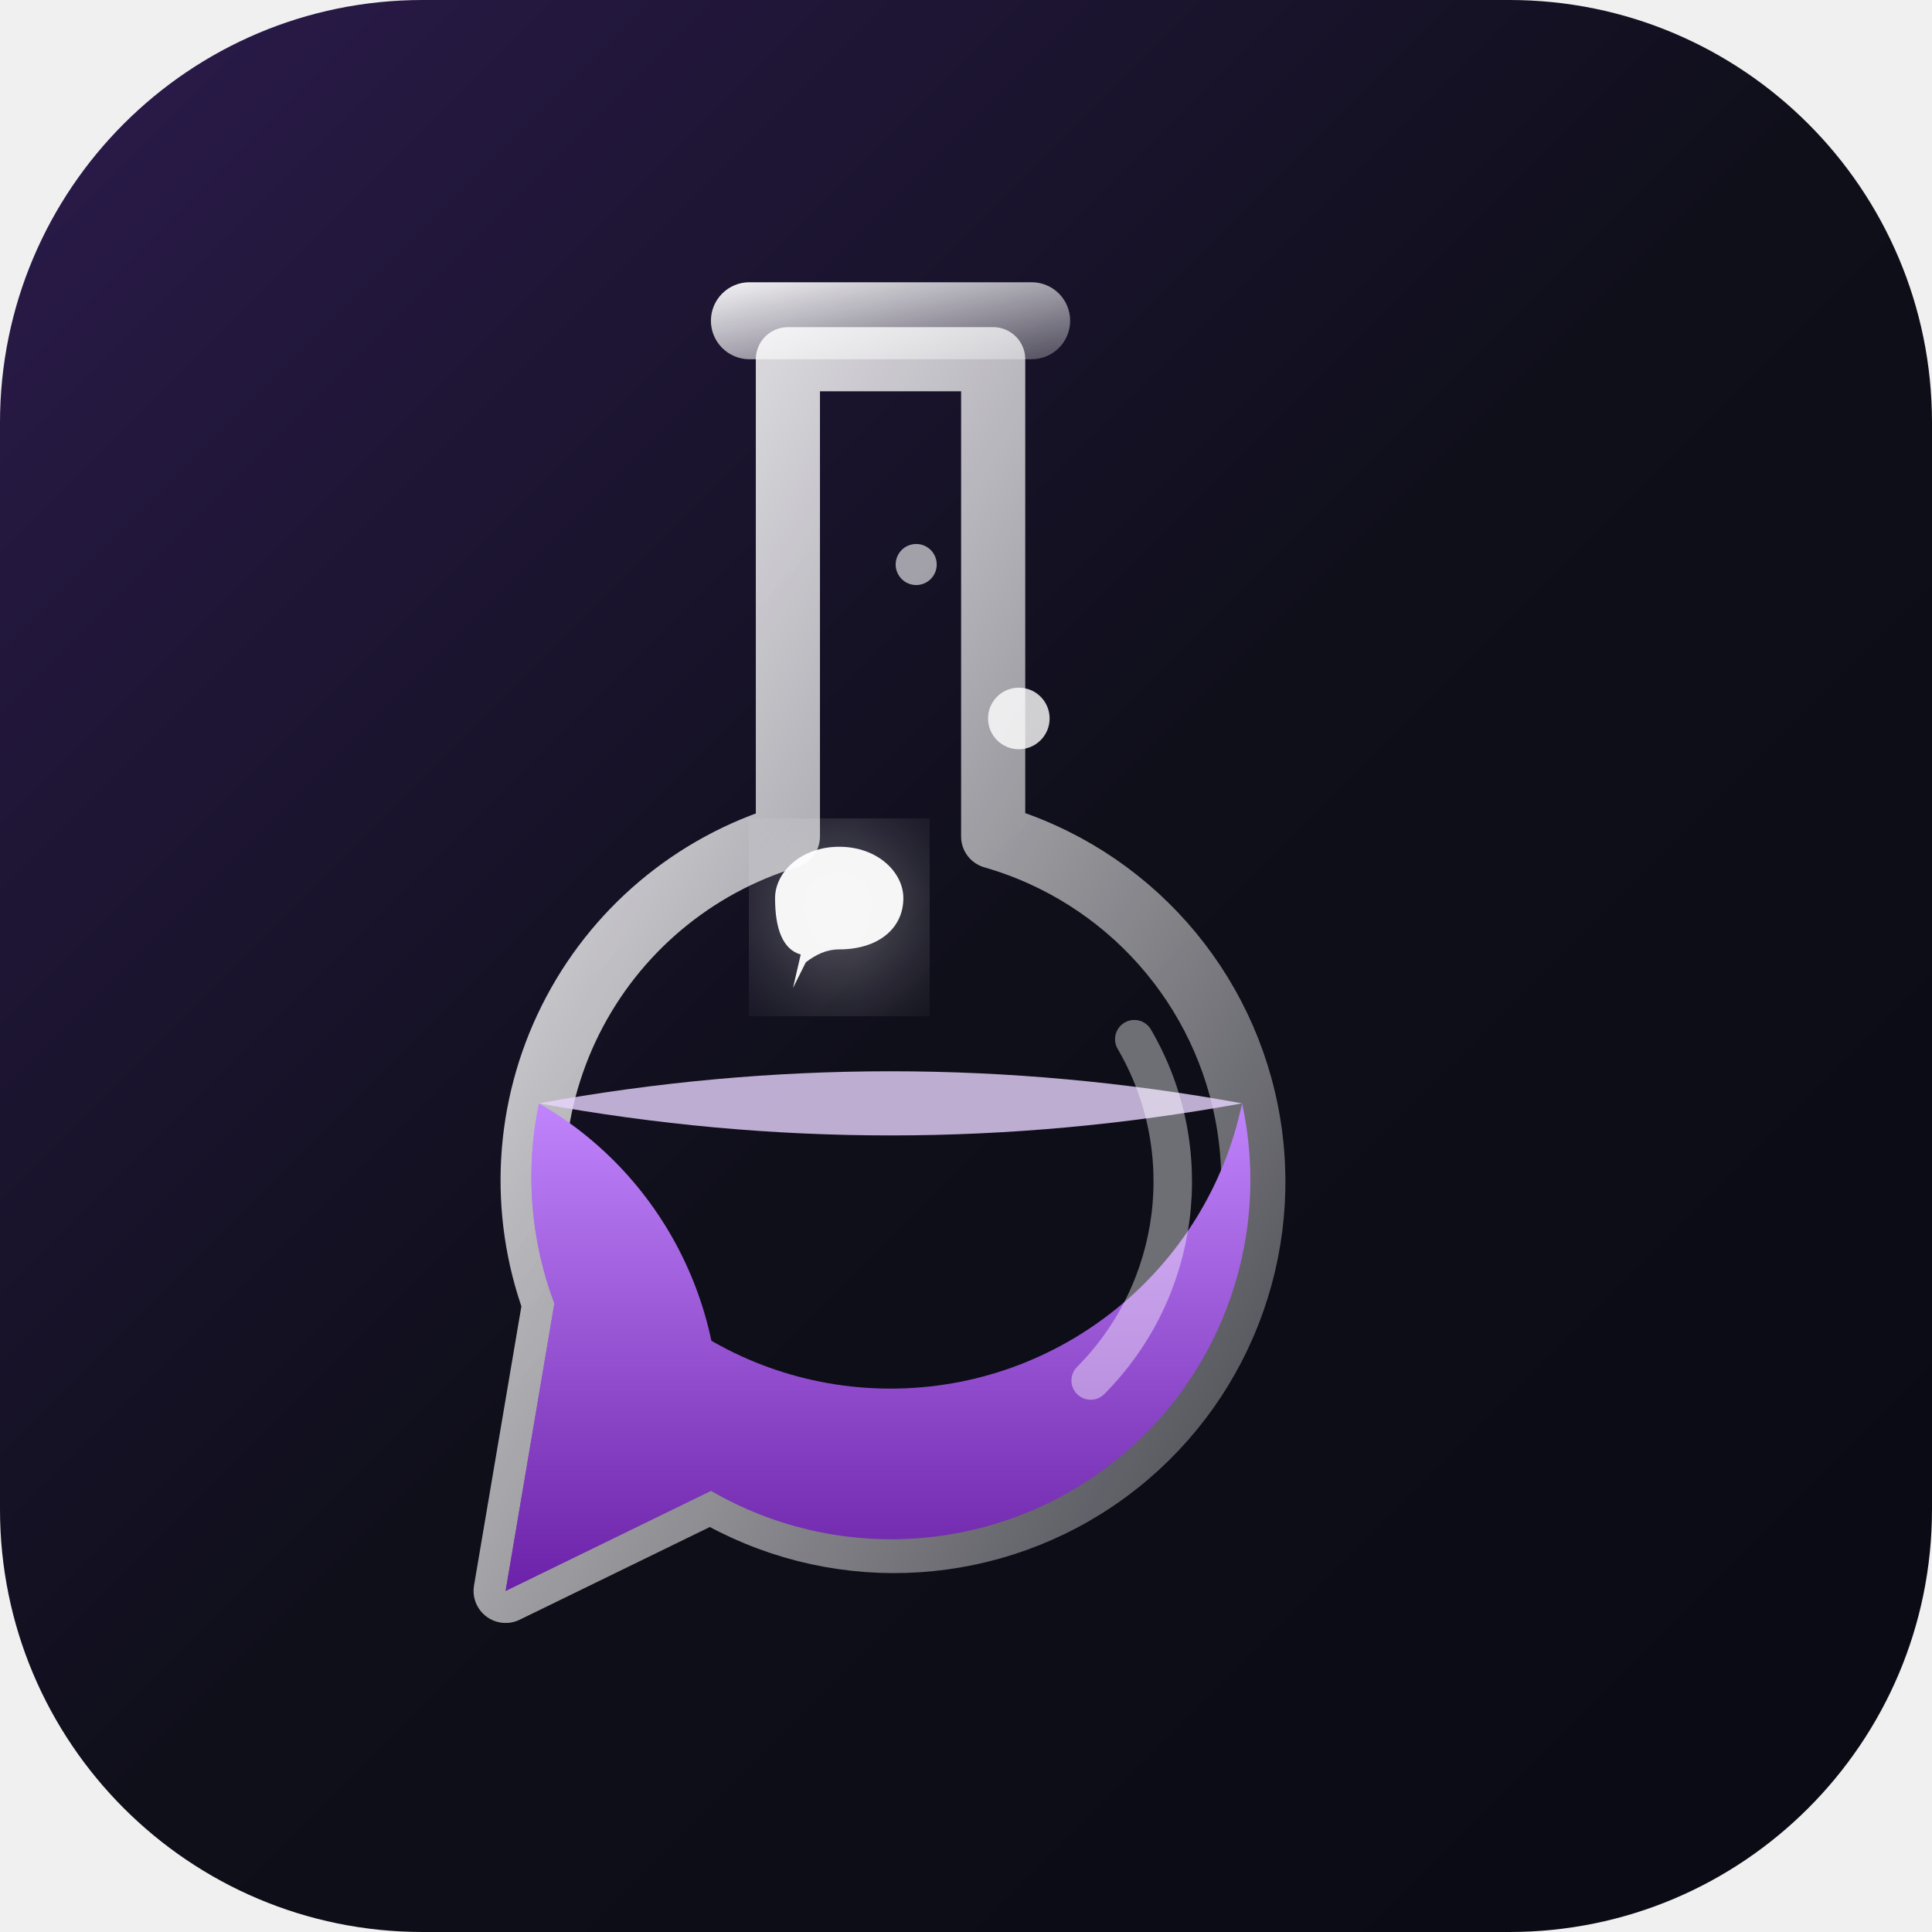
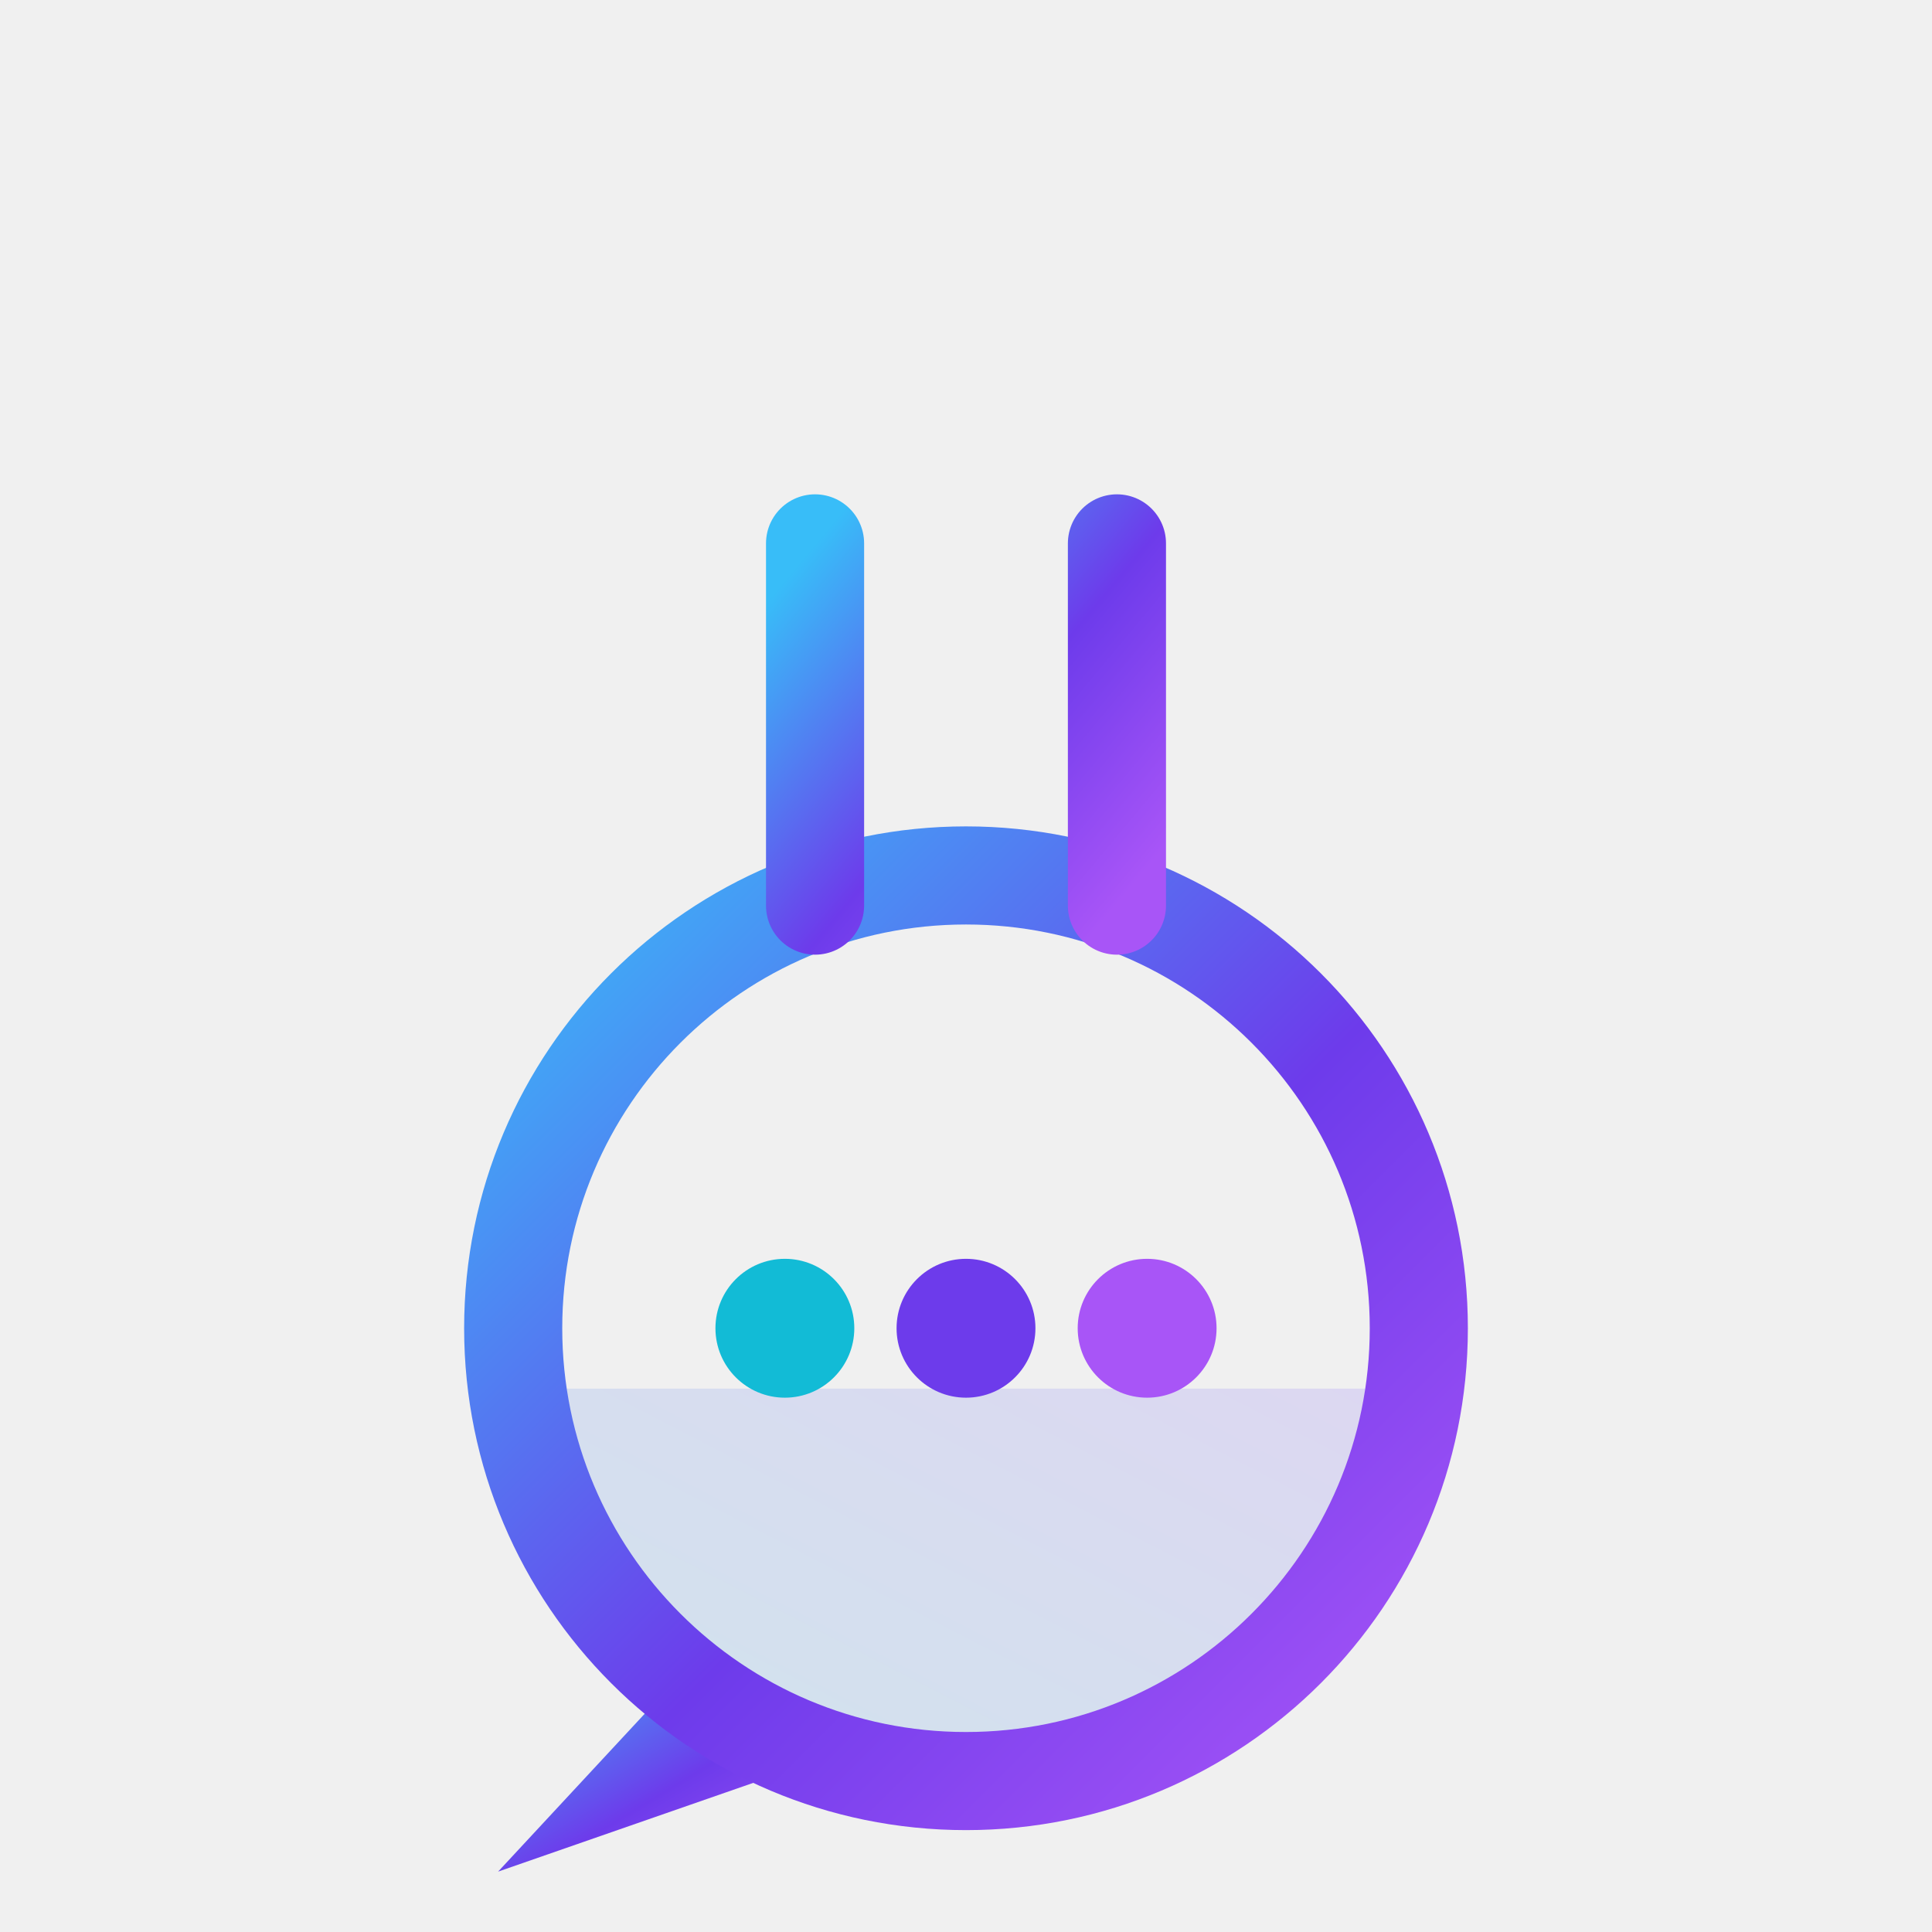
- <svg xmlns="http://www.w3.org/2000/svg" viewBox="0 0 512 512" width="100%" height="100%">
+ <svg xmlns="http://www.w3.org/2000/svg" viewBox="0 0 128 128" width="128" height="128" role="img" aria-label="SpeakLab">
  <defs>
-     <linearGradient id="bg" x1="0%" y1="0%" x2="100%" y2="100%">
-       <stop offset="0%" stop-color="#2c1b4d" />
-       <stop offset="50%" stop-color="#0f0f1a" />
-       <stop offset="100%" stop-color="#0a0a14" />
+     <linearGradient id="sl-grad" x1="0" y1="0" x2="1" y2="1">
+       <stop offset="0" stop-color="#38BDF8" />
+       <stop offset="0.55" stop-color="#6D3BEB" />
+       <stop offset="1" stop-color="#A855F7" />
    </linearGradient>
-     <linearGradient id="flaskGlass" x1="0%" y1="0%" x2="100%" y2="100%">
-       <stop offset="0%" stop-color="#ffffff" stop-opacity="0.95" />
-       <stop offset="100%" stop-color="#ffffff" stop-opacity="0.25" />
+     <linearGradient id="sl-liq" x1="0" y1="1" x2="1" y2="0">
+       <stop offset="0" stop-color="#12BBD6" />
+       <stop offset="1" stop-color="#7C4DFF" />
    </linearGradient>
-     <linearGradient id="liquid" x1="0%" y1="0%" x2="0%" y2="100%">
-       <stop offset="0%" stop-color="#c084fc" />
-       <stop offset="100%" stop-color="#6b21a8" />
-     </linearGradient>
-     <filter id="glow" x="-20%" y="-20%" width="140%" height="140%">
-       <feGaussianBlur stdDeviation="3" result="blur" />
-       <feComposite in="SourceGraphic" in2="blur" operator="over" />
-     </filter>
+     <clipPath id="sl-body">
+       <circle cx="64" cy="88" r="30" />
+     </clipPath>
  </defs>
-   <rect width="512" height="512" rx="112" fill="url(#bg)" />
-   <g transform="translate(100, 68) scale(6.8)">
-     {/* Flask Outer Contour (Circle + Speech Bubble Pointer + Neck) */}
-     <path d="M 16 4 L 24 4 L 24 22.6 A 14 14 0 1 1 13 48.1 L 5 52 L 6.9 40.8 A 14 14 0 0 1 16 22.6 L 16 4 Z" fill="none" stroke="url(#flaskGlass)" stroke-width="2.5" stroke-linejoin="round" />
-     {/* Flask Neck Lip */}
-     <rect x="13" y="1" width="14" height="3" fill="url(#flaskGlass)" rx="1.5" />
-     {/* Liquid Base */}
-     <path d="M 6.3 33 A 14 14 0 0 1 13 48.1 L 5 52 L 6.9 40.8 A 14 14 0 0 1 6.3 33 Z" fill="url(#liquid)" />
-     <path d="M 6.3 33 A 14 14 0 0 0 33.7 33 A 14 14 0 0 1 13 48.1 L 5 52 L 6.9 40.8 A 14 14 0 0 1 6.3 33 Z" fill="url(#liquid)" />
-     {/* Liquid Surface Wave / 3D Oval Highlight */}
-     <path d="M 6.3 33 Q 20 35.5 33.7 33 Q 20 30.5 6.3 33 Z" fill="#e9d5ff" opacity="0.8" />
-     {/* Glass Highlight Reflection */}
-     <path d="M 29.5 30.5 A 11 11 0 0 1 27.8 43.8" fill="none" stroke="#ffffff" stroke-width="1.5" stroke-linecap="round" opacity="0.4" />
-     {/* Tiny Speech Bubble rising */}
-     <g filter="url(#glow)">
-       <path d="M 18 23 C 19.5 23 20.5 24 20.5 25 C 20.5 26.2 19.5 27 18 27 C 17.5 27 17.1 27.2 16.7 27.5 L 16.2 28.5 L 16.5 27.2 C 15.8 27 15.5 26.2 15.5 25 C 15.5 24 16.5 23 18 23 Z" fill="#ffffff" opacity="0.95" />
-     </g>
-     {/* Circular Bubbles */}
-     <circle cx="25" cy="18" r="1.2" fill="#ffffff" opacity="0.8" />
-     <circle cx="21" cy="12" r="0.8" fill="#ffffff" opacity="0.6" />
+   <g clip-path="url(#sl-body)">
+     <rect x="30" y="92" width="70" height="36" fill="url(#sl-liq)" opacity="0.16" />
  </g>
+   <path d="M46,110 L33,124 L56,116 Z" fill="url(#sl-grad)" />
+   <circle cx="64" cy="88" r="30" fill="none" stroke="url(#sl-grad)" stroke-width="6.5" />
+   <path d="M54,36 L54,60 M74,36 L74,60" fill="none" stroke="url(#sl-grad)" stroke-width="6.5" stroke-linecap="round" />
+   <line x1="47" y1="36" x2="81" y2="36" stroke="url(#sl-grad)" stroke-width="6.5" stroke-linecap="round" />
+   <circle cx="52" cy="88" r="4.6" fill="#12BBD6" />
+   <circle cx="64" cy="88" r="4.6" fill="#6D3BEB" />
+   <circle cx="76" cy="88" r="4.6" fill="#A855F7" />
</svg>
